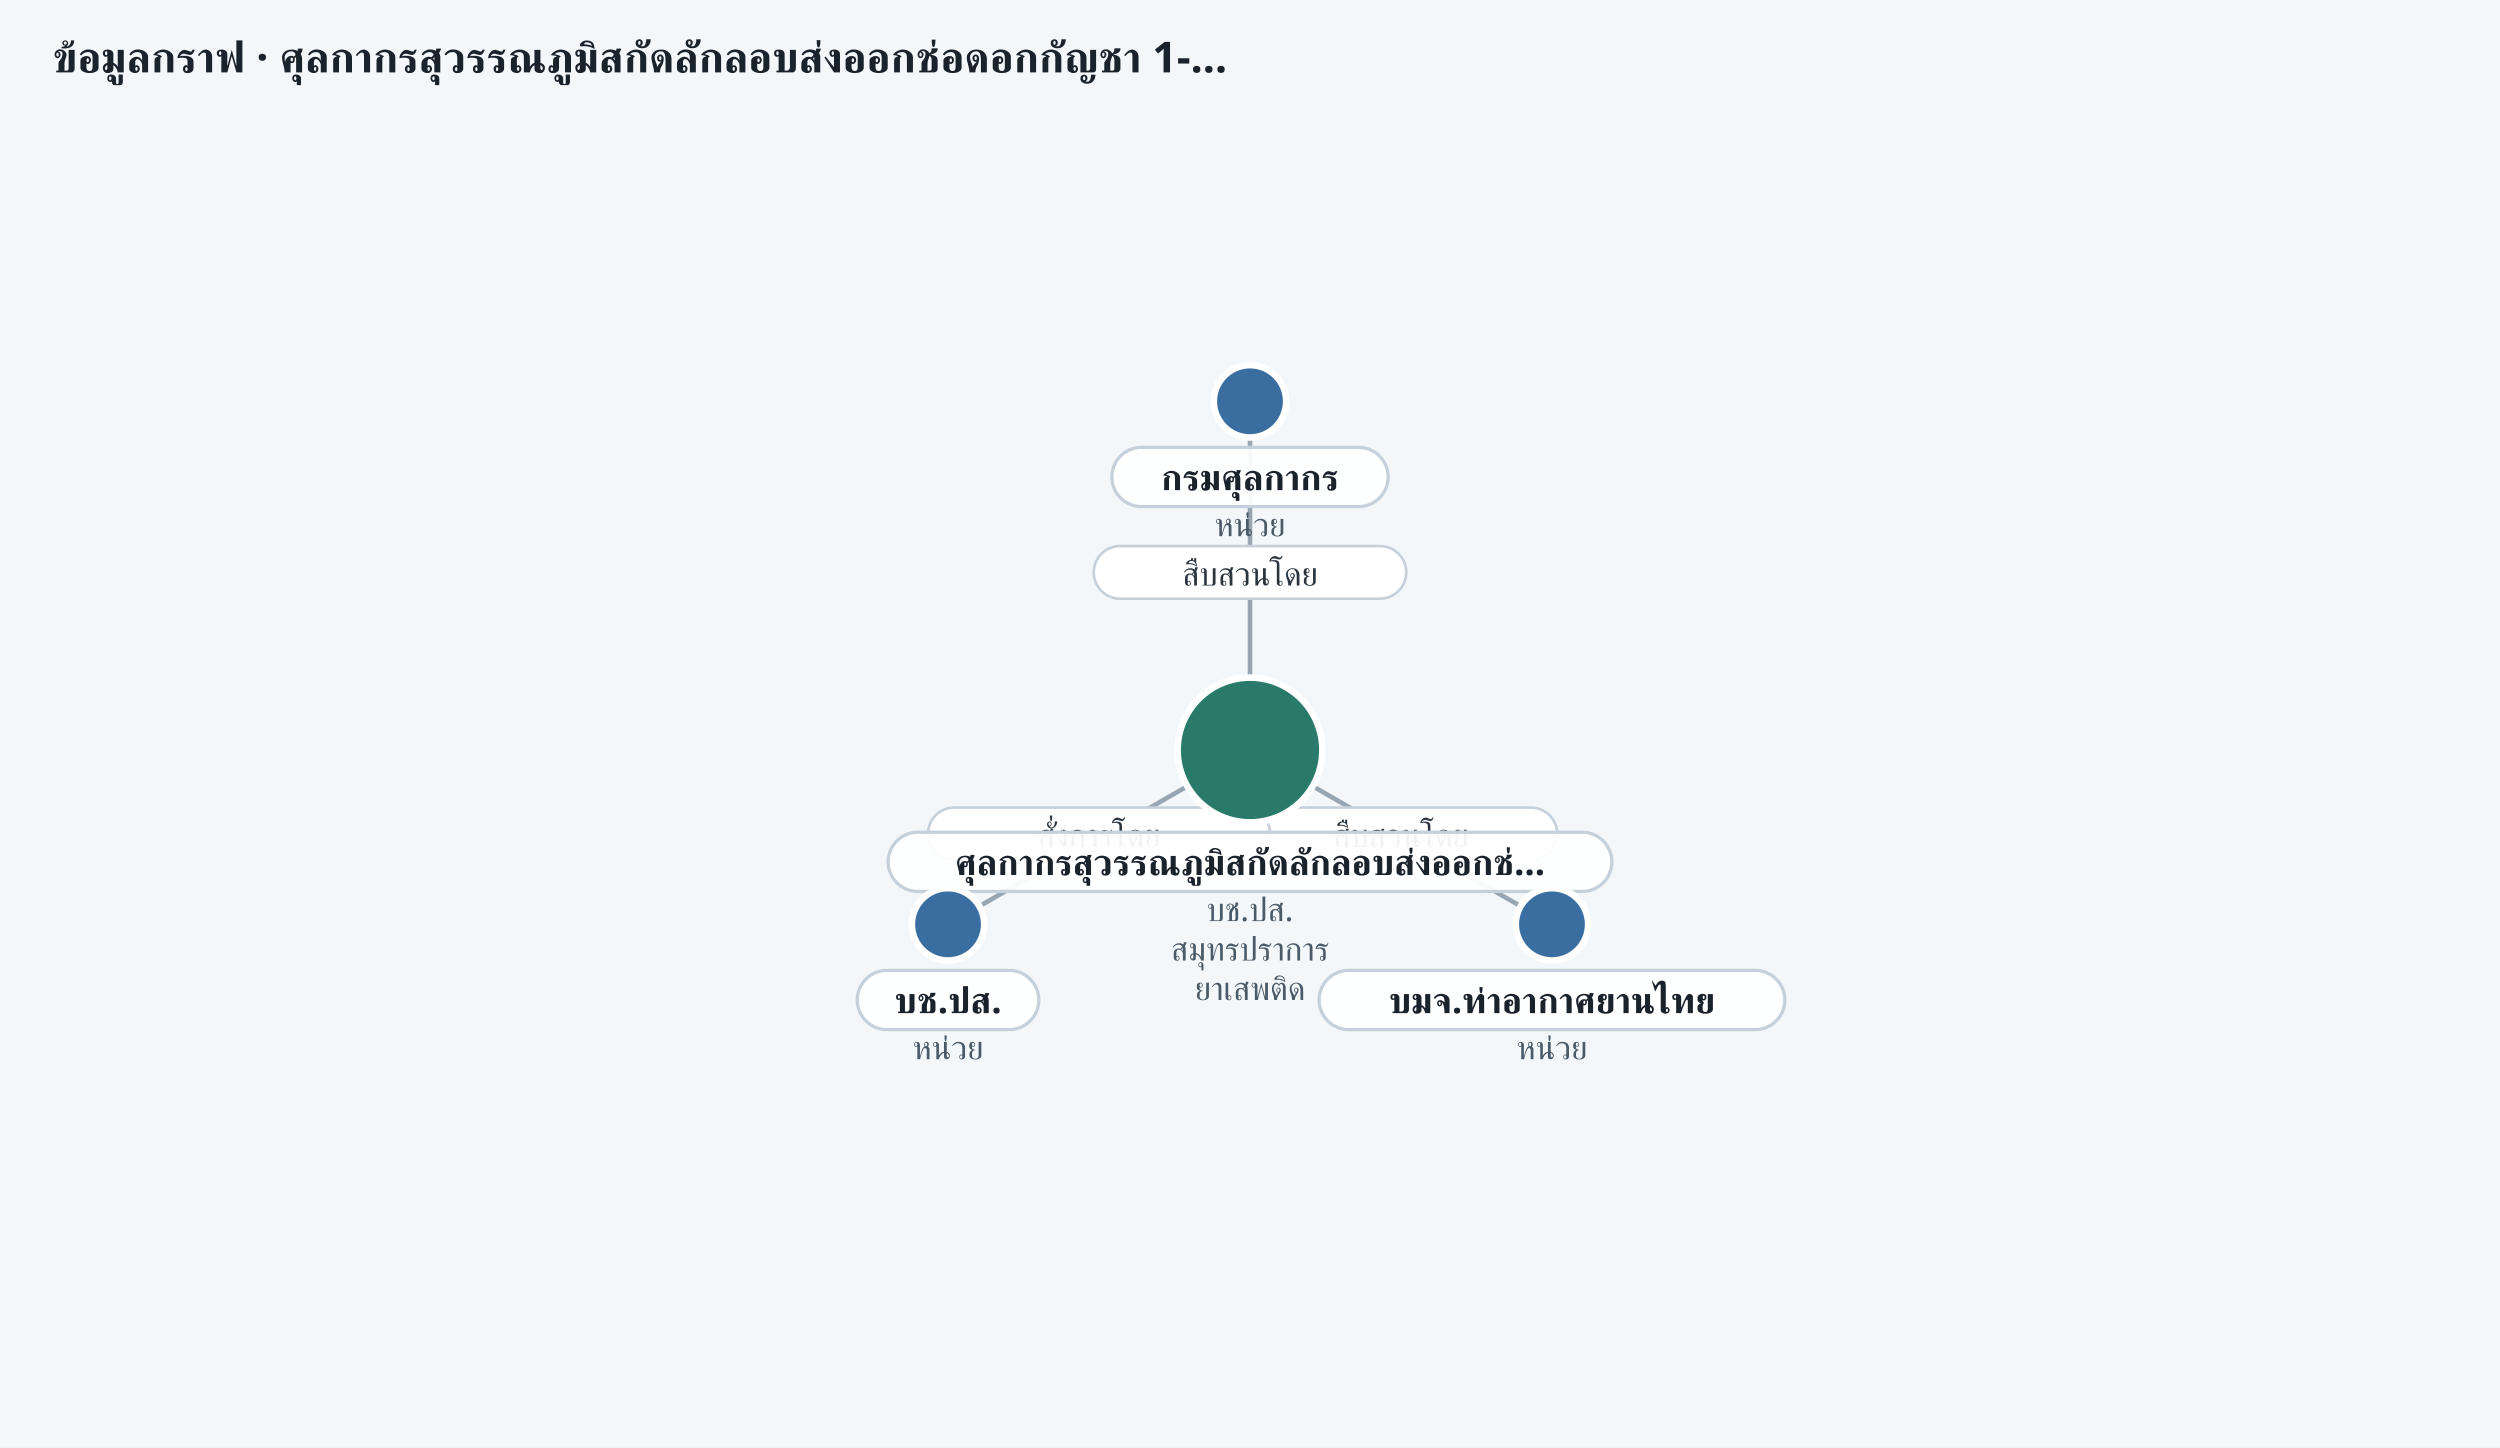
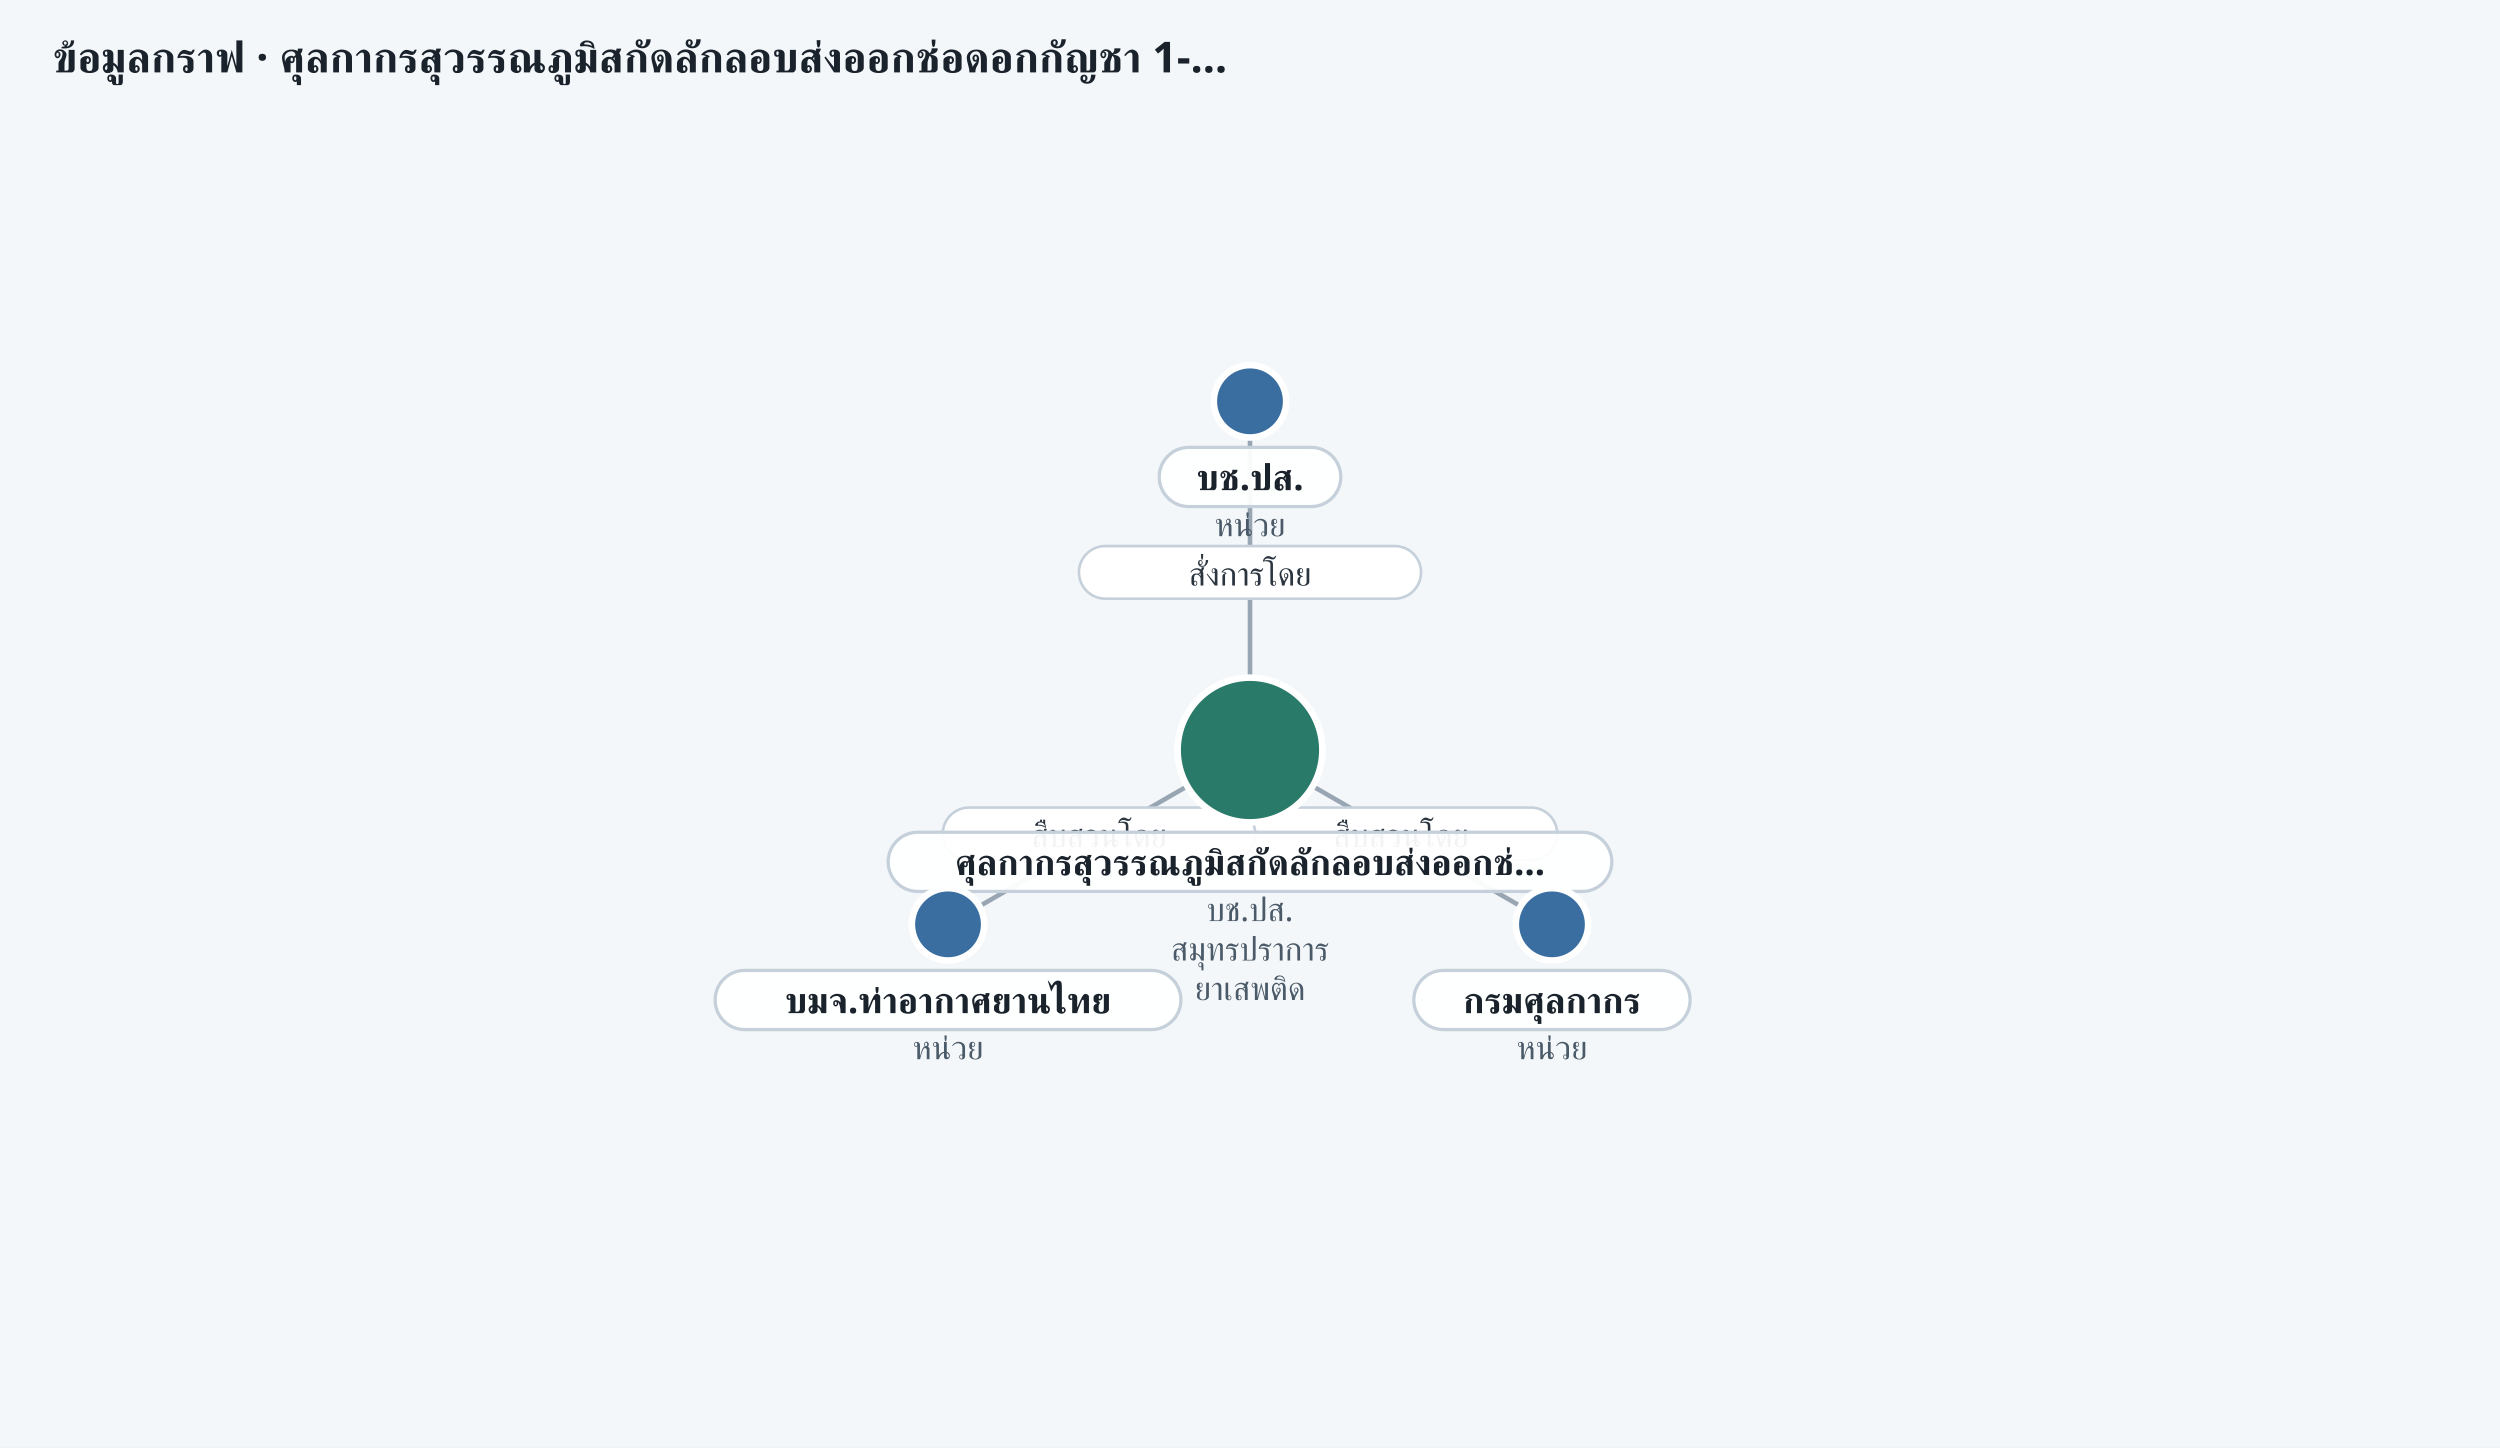
<svg xmlns="http://www.w3.org/2000/svg" width="760" height="440" viewBox="0 0 760 440" role="img" aria-label="ego graph 20261025-drug-07">
  <rect width="100%" height="100%" fill="#f4f7fa" />
  <text x="16" y="22" font-size="13" font-weight="700" fill="#1a222c" font-family="Sarabun, Anuphan, sans-serif">ข้อมูลกราฟ · ศุลกากรสุวรรณภูมิสกัดลักลอบส่งออกช่อดอกกัญชา 1-…</text>
  <line x1="380.0" y1="228.0" x2="380.0" y2="122.0" stroke="#7a8a9a" stroke-width="1.4" opacity="0.75" />
-   <rect x="332.5" y="166.0" width="95.0" height="16" rx="8" fill="#fff" stroke="#c5d0da" stroke-width="0.8" />
-   <text x="380.0" y="178.0" text-anchor="middle" font-size="10" fill="#2a3540" font-family="Sarabun, Anuphan, sans-serif">สืบสวนโดย</text>
+   <rect x="328.0" y="166.0" width="104.0" height="16" rx="8" fill="#fff" stroke="#c5d0da" stroke-width="0.8" />
+   <text x="380.0" y="178.0" text-anchor="middle" font-size="10" fill="#2a3540" font-family="Sarabun, Anuphan, sans-serif">สั่งการโดย</text>
  <line x1="380.0" y1="228.0" x2="471.8" y2="281.0" stroke="#7a8a9a" stroke-width="1.4" opacity="0.75" />
  <rect x="378.4" y="245.5" width="95.0" height="16" rx="8" fill="#fff" stroke="#c5d0da" stroke-width="0.8" />
  <text x="425.9" y="257.5" text-anchor="middle" font-size="10" fill="#2a3540" font-family="Sarabun, Anuphan, sans-serif">สืบสวนโดย</text>
  <line x1="380.0" y1="228.0" x2="288.2" y2="281.0" stroke="#7a8a9a" stroke-width="1.4" opacity="0.75" />
-   <rect x="282.1" y="245.5" width="104.0" height="16" rx="8" fill="#fff" stroke="#c5d0da" stroke-width="0.8" />
-   <text x="334.1" y="257.5" text-anchor="middle" font-size="10" fill="#2a3540" font-family="Sarabun, Anuphan, sans-serif">สั่งการโดย</text>
+   <rect x="286.6" y="245.5" width="95.0" height="16" rx="8" fill="#fff" stroke="#c5d0da" stroke-width="0.8" />
+   <text x="334.1" y="257.5" text-anchor="middle" font-size="10" fill="#2a3540" font-family="Sarabun, Anuphan, sans-serif">สืบสวนโดย</text>
  <circle cx="380.0" cy="228.0" r="22" fill="#2a7a6a" stroke="#fff" stroke-width="2" />
  <rect x="270.0" y="253.0" width="220.0" height="18" rx="9" fill="rgba(255,255,255,0.94)" stroke="#c5d0da" />
  <text x="380.0" y="266.0" text-anchor="middle" font-size="11" font-weight="600" fill="#1a222c" font-family="Sarabun, Anuphan, sans-serif">ศุลกากรสุวรรณภูมิสกัดลักลอบส่งออกช่…</text>
  <text x="380.0" y="280.0" text-anchor="middle" font-size="10" fill="#4a5a68" font-family="Sarabun, Anuphan, sans-serif">บช.ปส.</text>
  <text x="380.0" y="292.0" text-anchor="middle" font-size="10" fill="#4a5a68" font-family="Sarabun, Anuphan, sans-serif">สมุทรปราการ</text>
  <text x="380.0" y="304.0" text-anchor="middle" font-size="10" fill="#4a5a68" font-family="Sarabun, Anuphan, sans-serif">ยาเสพติด</text>
  <circle cx="380.0" cy="122.0" r="11" fill="#3a6ea0" stroke="#fff" stroke-width="2" />
-   <rect x="338.0" y="136.0" width="84.0" height="18" rx="9" fill="rgba(255,255,255,0.94)" stroke="#c5d0da" />
-   <text x="380.0" y="149.0" text-anchor="middle" font-size="11" font-weight="600" fill="#1a222c" font-family="Sarabun, Anuphan, sans-serif">กรมศุลกากร</text>
+   <rect x="352.4" y="136.0" width="55.2" height="18" rx="9" fill="rgba(255,255,255,0.94)" stroke="#c5d0da" />
+   <text x="380.0" y="149.0" text-anchor="middle" font-size="11" font-weight="600" fill="#1a222c" font-family="Sarabun, Anuphan, sans-serif">บช.ปส.</text>
  <text x="380.0" y="163.0" text-anchor="middle" font-size="10" fill="#4a5a68" font-family="Sarabun, Anuphan, sans-serif">หน่วย</text>
  <circle cx="471.8" cy="281.0" r="11" fill="#3a6ea0" stroke="#fff" stroke-width="2" />
-   <rect x="401.0" y="295.0" width="141.6" height="18" rx="9" fill="rgba(255,255,255,0.94)" stroke="#c5d0da" />
-   <text x="471.8" y="308.0" text-anchor="middle" font-size="11" font-weight="600" fill="#1a222c" font-family="Sarabun, Anuphan, sans-serif">บมจ.ท่าอากาศยานไทย</text>
+   <rect x="429.8" y="295.0" width="84.0" height="18" rx="9" fill="rgba(255,255,255,0.94)" stroke="#c5d0da" />
+   <text x="471.8" y="308.0" text-anchor="middle" font-size="11" font-weight="600" fill="#1a222c" font-family="Sarabun, Anuphan, sans-serif">กรมศุลกากร</text>
  <text x="471.8" y="322.0" text-anchor="middle" font-size="10" fill="#4a5a68" font-family="Sarabun, Anuphan, sans-serif">หน่วย</text>
  <circle cx="288.2" cy="281.0" r="11" fill="#3a6ea0" stroke="#fff" stroke-width="2" />
-   <rect x="260.6" y="295.0" width="55.2" height="18" rx="9" fill="rgba(255,255,255,0.94)" stroke="#c5d0da" />
-   <text x="288.2" y="308.0" text-anchor="middle" font-size="11" font-weight="600" fill="#1a222c" font-family="Sarabun, Anuphan, sans-serif">บช.ปส.</text>
+   <rect x="217.4" y="295.0" width="141.6" height="18" rx="9" fill="rgba(255,255,255,0.94)" stroke="#c5d0da" />
+   <text x="288.2" y="308.0" text-anchor="middle" font-size="11" font-weight="600" fill="#1a222c" font-family="Sarabun, Anuphan, sans-serif">บมจ.ท่าอากาศยานไทย</text>
  <text x="288.2" y="322.0" text-anchor="middle" font-size="10" fill="#4a5a68" font-family="Sarabun, Anuphan, sans-serif">หน่วย</text>
</svg>
